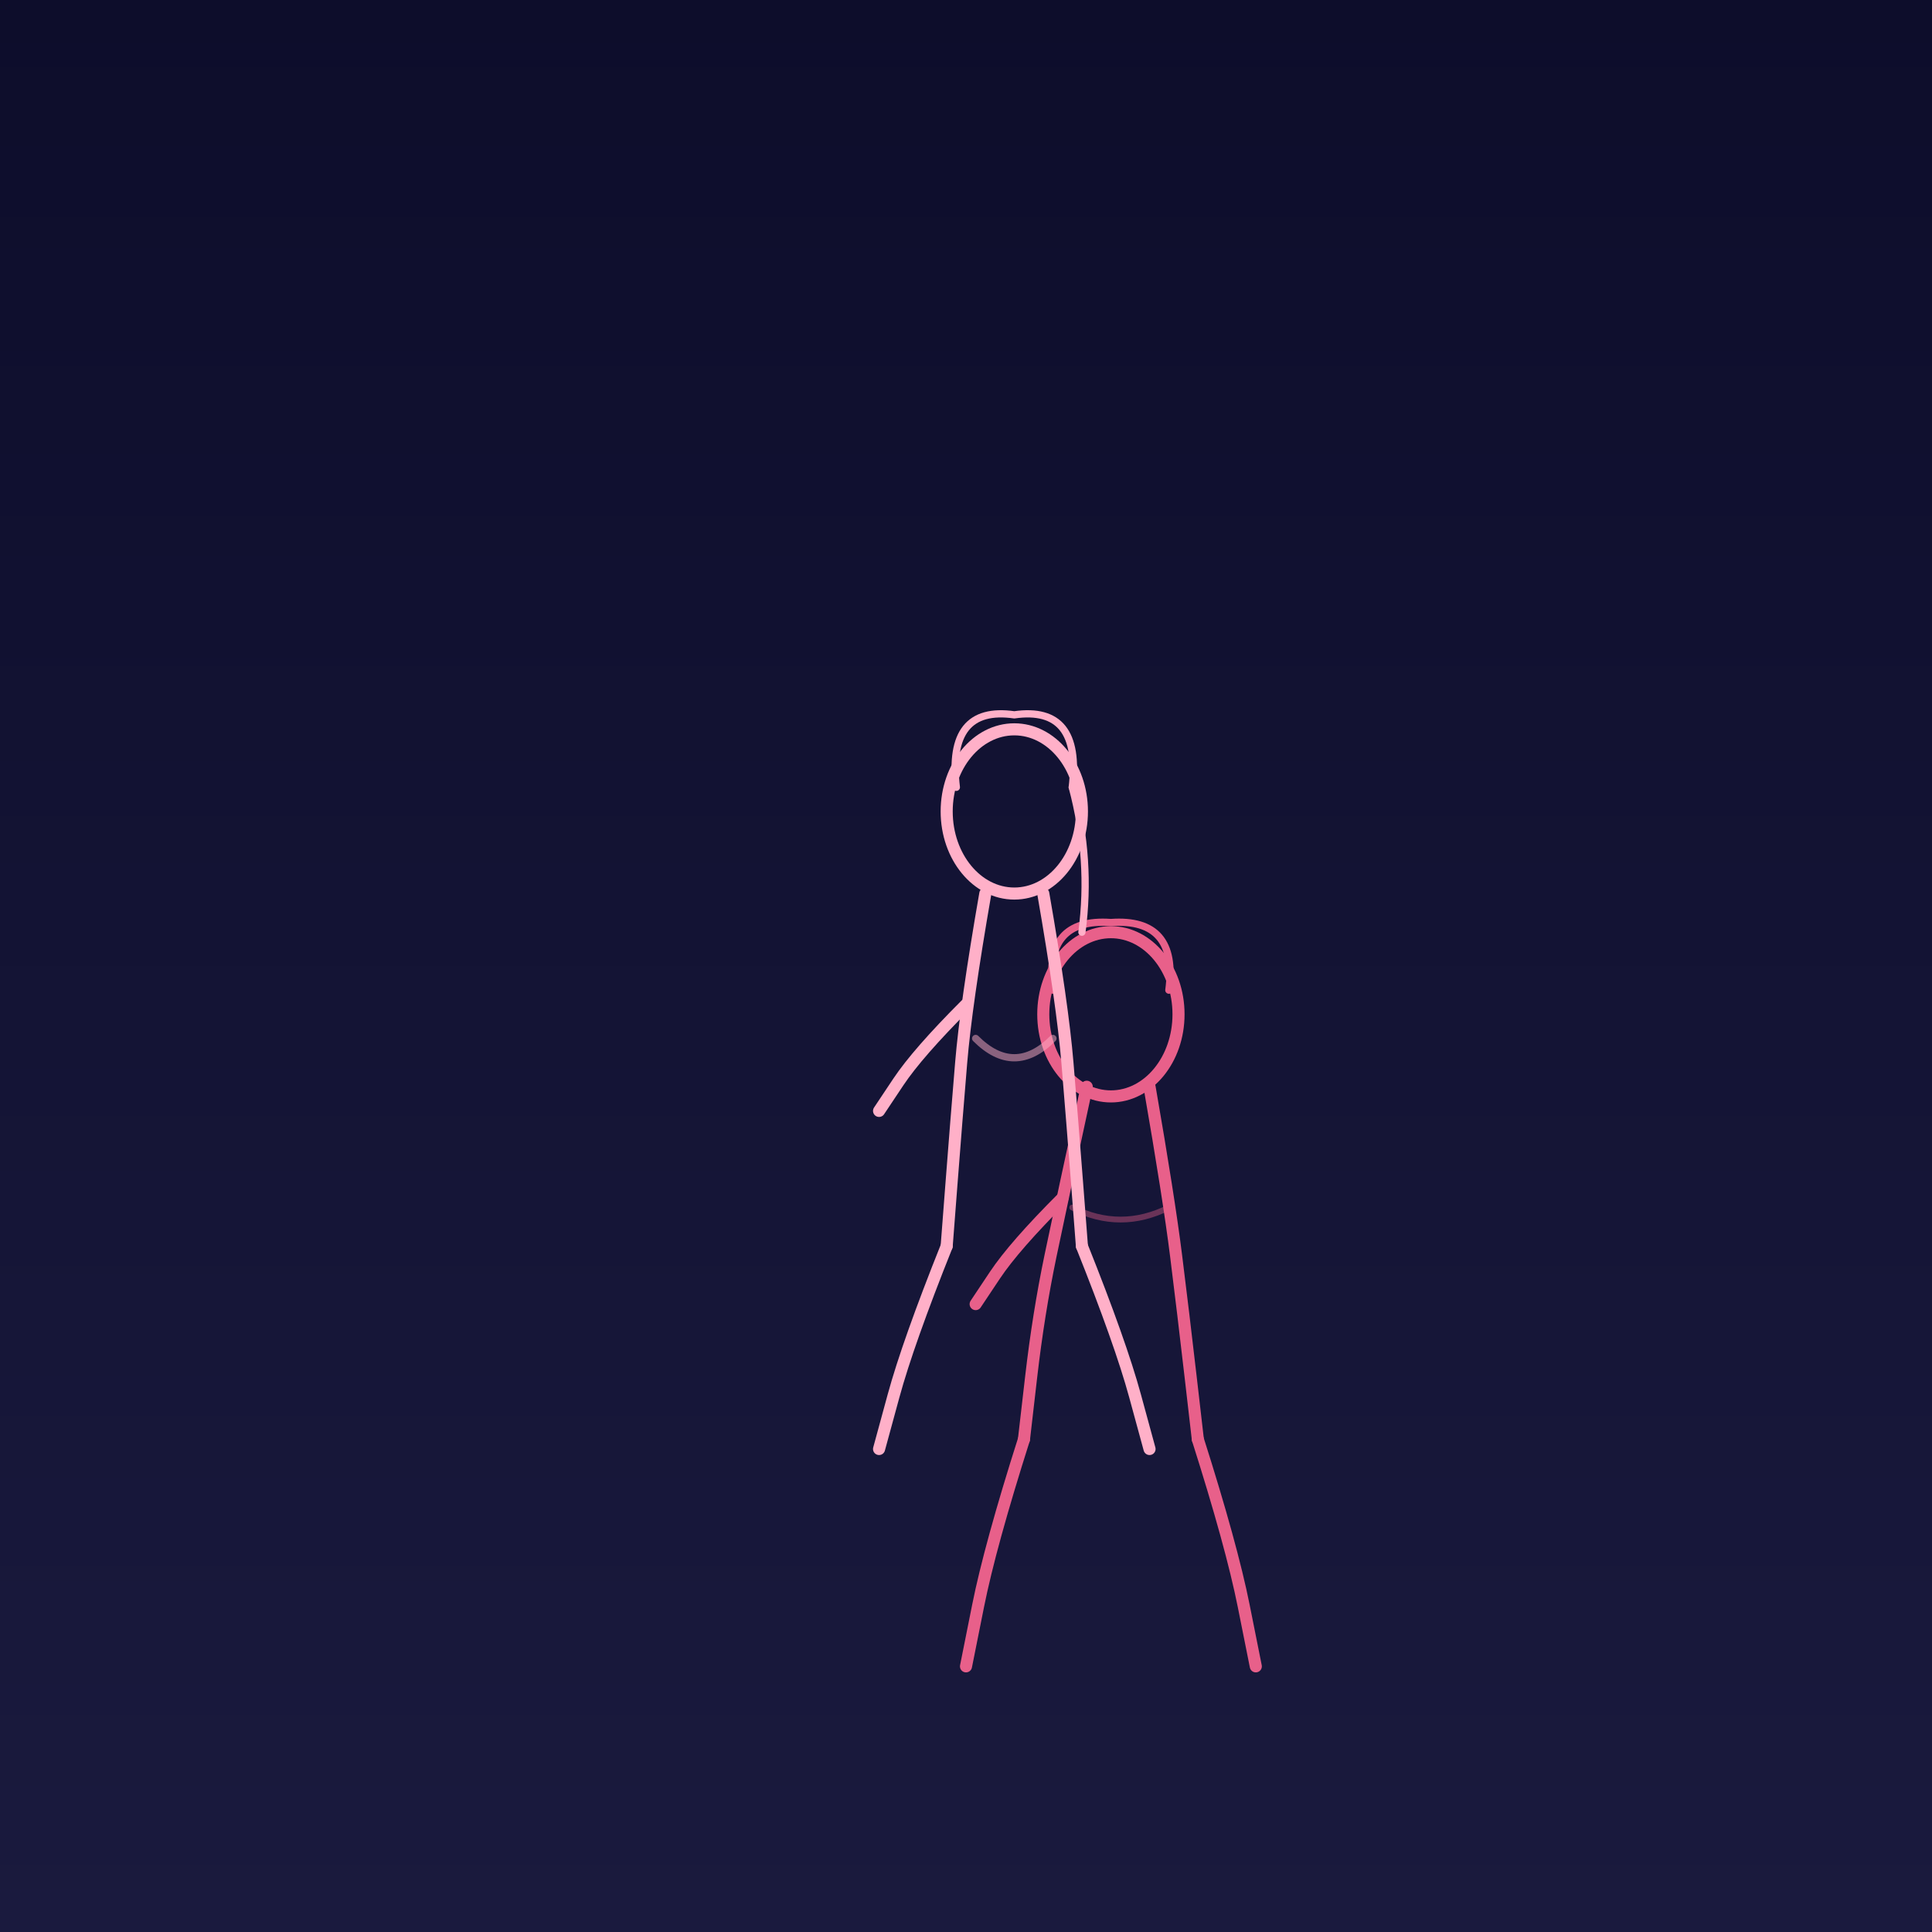
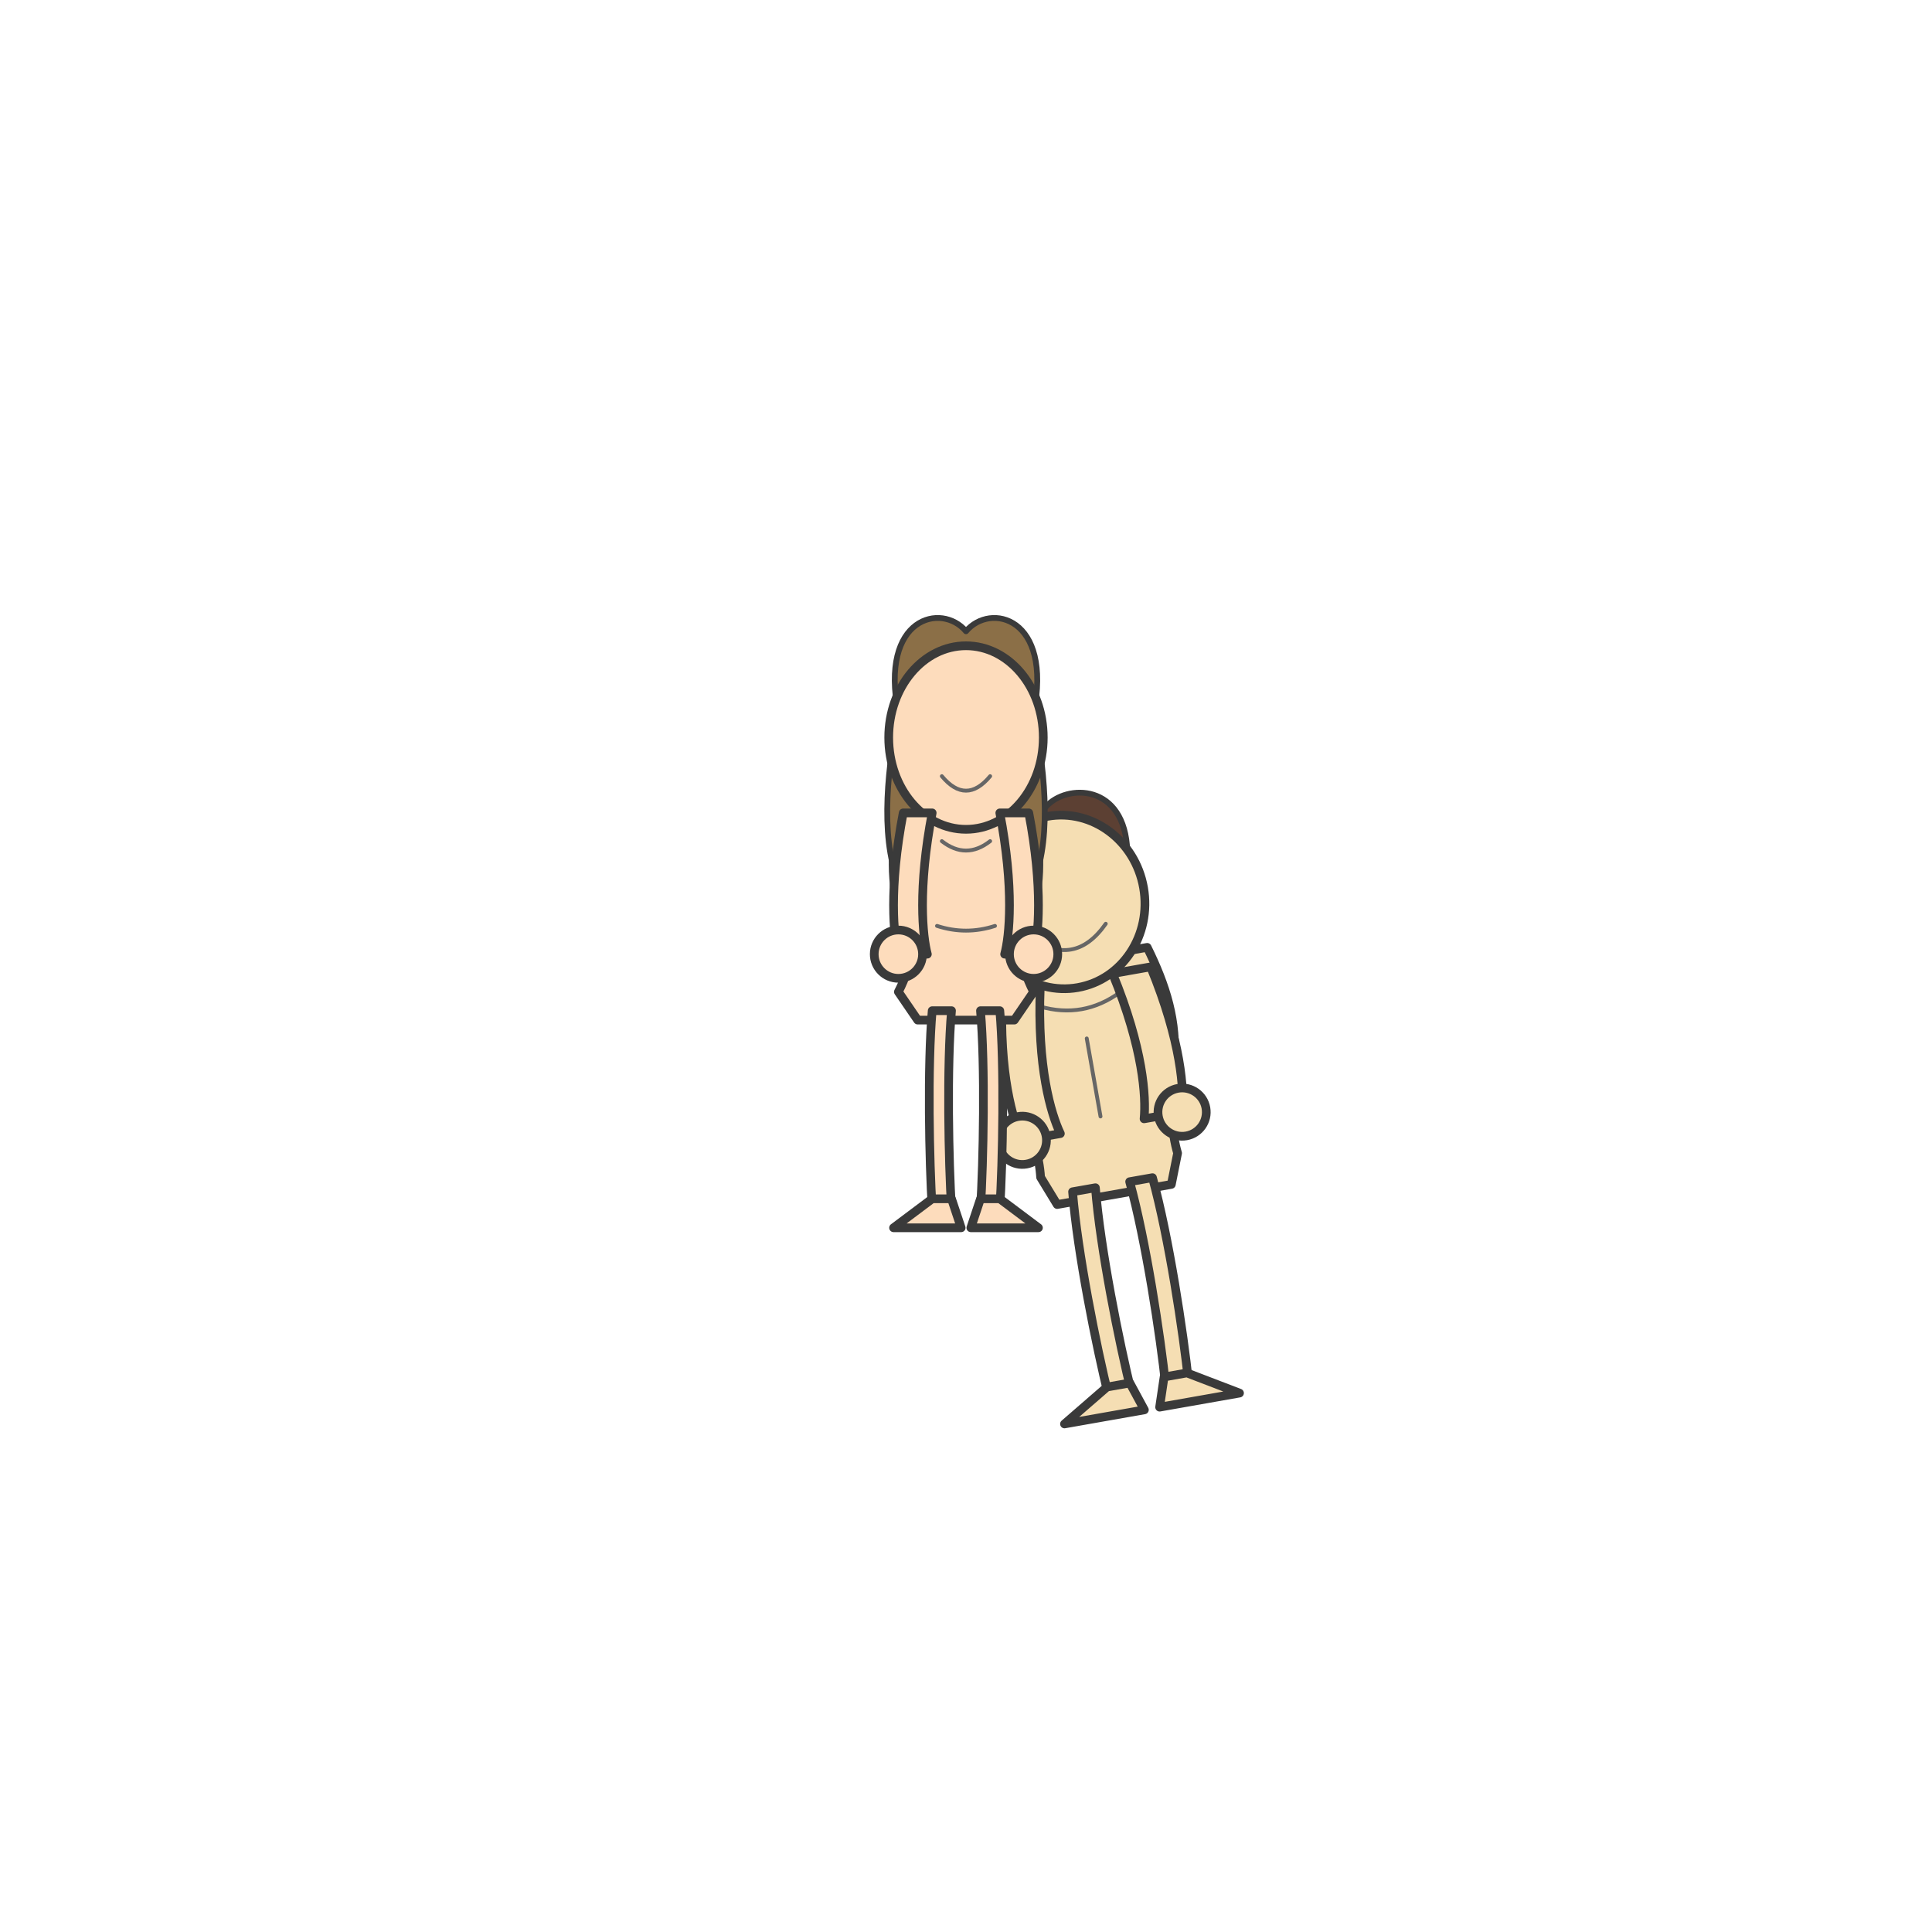
<svg xmlns="http://www.w3.org/2000/svg" viewBox="0 0 400 400" width="400" height="400">
-   <defs>
-     <linearGradient id="bg" x1="0" y1="0" x2="0" y2="1">
-       <stop offset="0%" stop-color="#0d0d2b" />
-       <stop offset="100%" stop-color="#1a1a3e" />
-     </linearGradient>
-   </defs>
-   <rect width="400" height="400" fill="url(#bg)" />
-   <ellipse cx="230" cy="210" rx="14" ry="17" fill="none" stroke="#E8608A" stroke-width="2.5" stroke-linecap="round" />
-   <path d="M218,205 Q216,190 230,191 Q244,190 242,205" fill="none" stroke="#E8608A" stroke-width="1.5" stroke-linecap="round" stroke-linejoin="round" opacity="1" />
-   <path d="M225,225 Q220,248 217.5,260.0 Q215,272 213.5,285.0 L212,298" fill="none" stroke="#E8608A" stroke-width="2.5" stroke-linecap="round" stroke-linejoin="round" opacity="1" />
-   <path d="M238,225 Q242,248 243.5,260.0 Q245,272 246.5,285.0 L248,298" fill="none" stroke="#E8608A" stroke-width="2.5" stroke-linecap="round" stroke-linejoin="round" opacity="1" />
-   <path d="M222,250 Q232,255 242,250" fill="none" stroke="#E8608A" stroke-width="1.2" stroke-linecap="round" stroke-linejoin="round" opacity="0.4" />
-   <path d="M212,298 Q205,320 202.5,332.5 L200,345" fill="none" stroke="#E8608A" stroke-width="2.5" stroke-linecap="round" stroke-linejoin="round" opacity="1" />
-   <path d="M248,298 Q255,320 257.5,332.5 L260,345" fill="none" stroke="#E8608A" stroke-width="2.5" stroke-linecap="round" stroke-linejoin="round" opacity="1" />
-   <path d="M220,248 Q210,258 206.0,264.0 L202,270" fill="none" stroke="#E8608A" stroke-width="2.5" stroke-linecap="round" stroke-linejoin="round" opacity="1" />
-   <ellipse cx="210" cy="168" rx="14" ry="17" fill="none" stroke="#FFB0C8" stroke-width="2.5" stroke-linecap="round" />
-   <path d="M198,163 Q196,146 210,148 Q224,146 222,163" fill="none" stroke="#FFB0C8" stroke-width="1.5" stroke-linecap="round" stroke-linejoin="round" opacity="1" />
-   <path d="M222,163 Q226,178 224,193" fill="none" stroke="#FFB0C8" stroke-width="1.5" stroke-linecap="round" stroke-linejoin="round" opacity="1" />
-   <path d="M204,185 Q200,208 199.0,220.0 Q198,232 197.0,245.0 L196,258" fill="none" stroke="#FFB0C8" stroke-width="2.5" stroke-linecap="round" stroke-linejoin="round" opacity="1" />
-   <path d="M216,185 Q220,208 221.0,220.0 Q222,232 223.0,245.0 L224,258" fill="none" stroke="#FFB0C8" stroke-width="2.5" stroke-linecap="round" stroke-linejoin="round" opacity="1" />
-   <path d="M202,215 Q210,223 218,215" fill="none" stroke="#FFB0C8" stroke-width="1.5" stroke-linecap="round" stroke-linejoin="round" opacity="0.5" />
-   <path d="M196,258 Q188,278 185.0,289.0 L182,300" fill="none" stroke="#FFB0C8" stroke-width="2.5" stroke-linecap="round" stroke-linejoin="round" opacity="1" />
-   <path d="M224,258 Q232,278 235.0,289.0 L238,300" fill="none" stroke="#FFB0C8" stroke-width="2.5" stroke-linecap="round" stroke-linejoin="round" opacity="1" />
-   <path d="M200,208 Q190,218 186.0,224.0 L182,230" fill="none" stroke="#FFB0C8" stroke-width="2.5" stroke-linecap="round" stroke-linejoin="round" opacity="1" />
+   <rect width="400" height="400" fill="#FFFFFF" />
+   <g transform="rotate(-10,225,215)">
+     <path d="M209.4,198.6 C207.0,206.8 205.8,215 208.2,223.2 C210.6,231.4 211.08,237.55 210.6,241.65 L213.0,247.8 L237.0,247.8 L239.4,241.65 C238.92,237.55 239.4,231.4 241.8,223.2 C244.2,215 243.0,206.8 240.6,198.6 Z" fill="#F5DEB3" stroke="#3a3a3a" stroke-width="1.8" stroke-linecap="round" stroke-linejoin="round" />
+     <path d="M216.6,206.8 Q225,210.9 233.4,206.8" fill="none" stroke="#666666" stroke-width="0.8" stroke-linecap="round" />
+     <path d="M225,215 L225,231.4" fill="none" stroke="#666666" stroke-width="0.8" stroke-linecap="round" />
+     <path d="M221.4,198.6 L222.12,192.45 L227.88,192.45 L228.6,198.6 Z" fill="#F5DEB3" stroke="#3a3a3a" stroke-width="1.8" stroke-linecap="round" stroke-linejoin="round" />
+     <path d="M210,178.3 C208,164.3 220,162.3 225,166.3 C230,162.3 242,164.3 240,178.3 C238,174.3 230,170.3 225,172.3 C220,170.3 212,174.3 210,178.3 Z" fill="#5C4033" stroke="#3a3a3a" stroke-width="1.2" stroke-linecap="round" stroke-linejoin="round" />
+     <ellipse cx="225" cy="186.3" rx="17" ry="18" fill="#F5DEB3" stroke="#3a3a3a" stroke-width="1.8" />
+     <path d="M217,192.3 Q225,200.3 233,192.3" fill="none" stroke="#666666" stroke-width="0.8" stroke-linecap="round" />
+     <path d="M216.6,245.75 C215.4,258.3 215.88,278.3 216.6,288.8 L221.4,288.8 C220.68,278.3 220.2,258.3 221.4,245.75 Z" fill="#F5DEB3" stroke="#3a3a3a" stroke-width="1.8" stroke-linecap="round" stroke-linejoin="round" />
+     <path d="M228.6,245.75 C229.8,258.3 229.32,278.3 228.6,288.8 L233.4,288.8 C234.12,278.3 234.6,258.3 233.4,245.75 Z" fill="#F5DEB3" stroke="#3a3a3a" stroke-width="1.8" stroke-linecap="round" stroke-linejoin="round" />
+     <path d="M216.6,286.8 L206.6,292.8 L223.4,292.8 L221.4,286.8 Z" fill="#F5DEB3" stroke="#3a3a3a" stroke-width="1.8" stroke-linecap="round" stroke-linejoin="round" />
+     <path d="M228.6,286.8 L226.6,292.8 L243.4,292.8 L233.4,286.8 Z" fill="#F5DEB3" stroke="#3a3a3a" stroke-width="1.8" stroke-linecap="round" stroke-linejoin="round" />
+     <path d="M209.4,202.7 C205.8,219.1 207.0,229.1 208.2,233.45 L216.2,233.45 C215.0,229.1 213.8,219.1 217.4,202.7 Z" fill="#F5DEB3" stroke="#3a3a3a" stroke-width="1.8" stroke-linecap="round" stroke-linejoin="round" />
+     <path d="M232.6,202.7 C236.2,219.1 235.0,229.1 233.8,233.45 L241.8,233.45 C243.0,229.1 244.2,219.1 240.6,202.7 Z" fill="#F5DEB3" stroke="#3a3a3a" stroke-width="1.8" stroke-linecap="round" stroke-linejoin="round" />
+     <ellipse cx="208.2" cy="233.45" rx="5" ry="5" fill="#F5DEB3" stroke="#3a3a3a" stroke-width="1.8" />
+     <ellipse cx="241.8" cy="233.45" rx="5" ry="5" fill="#F5DEB3" stroke="#3a3a3a" stroke-width="1.8" />
+   </g>
+   <path d="M187.0,164.4 C185.0,172.2 184.0,180 186.0,187.8 C190.0,193.65 189.0,199.5 186.0,205.35 L190.0,211.2 L210.0,211.2 L214.0,205.35 C211.0,199.5 210.0,193.65 214.0,187.8 C216.0,180 215.0,172.2 213.0,164.4 Z" fill="#FDDCBC" stroke="#3a3a3a" stroke-width="1.8" stroke-linecap="round" stroke-linejoin="round" />
+   <path d="M195.0,174.15 Q200,178.05 205.0,174.15" fill="none" stroke="#666666" stroke-width="0.8" stroke-linecap="round" />
+   <path d="M194.0,191.7 Q200,193.65 206.0,191.7" fill="none" stroke="#666666" stroke-width="0.8" stroke-linecap="round" />
+   <path d="M197.0,164.4 L197.6,158.55 L202.4,158.55 L203.0,164.4 Z" fill="#FDDCBC" stroke="#3a3a3a" stroke-width="1.8" stroke-linecap="round" stroke-linejoin="round" />
+   <path d="M186,147.7 C182,127.7 195,124.7 200,130.7 C205,124.7 218,127.7 214,147.7 C216,157.7 218,172.7 214,182.7 L210,177.7 C208,167.7 210,157.7 212,150.7 L188,150.7 C190,157.7 192,167.7 190,177.7 L186,182.7 C182,172.7 184,157.7 186,147.7 Z" fill="#8B6F47" stroke="#3a3a3a" stroke-width="1.2" stroke-linecap="round" stroke-linejoin="round" />
+   <ellipse cx="200" cy="152.7" rx="16" ry="19" fill="#FDDCBC" stroke="#3a3a3a" stroke-width="1.8" />
+   <path d="M195,160.7 Q200,166.7 205,160.7" fill="none" stroke="#666666" stroke-width="0.8" stroke-linecap="round" />
+   <path d="M193.0,209.25 C192.0,220.7 192.4,240.7 193.0,250.2 L197.0,250.2 C196.4,240.7 196.0,220.7 197.0,209.25 Z" fill="#FDDCBC" stroke="#3a3a3a" stroke-width="1.8" stroke-linecap="round" stroke-linejoin="round" />
+   <path d="M203.0,209.25 C204.0,220.7 203.6,240.7 203.0,250.2 L207.0,250.2 C207.6,240.7 208.0,220.7 207.0,209.25 Z" fill="#FDDCBC" stroke="#3a3a3a" stroke-width="1.8" stroke-linecap="round" stroke-linejoin="round" />
+   <path d="M193.0,248.2 L185.0,254.2 L199.0,254.2 L197.0,248.2 Z" fill="#FDDCBC" stroke="#3a3a3a" stroke-width="1.8" stroke-linecap="round" stroke-linejoin="round" />
+   <path d="M203.0,248.2 L201.0,254.2 L215.0,254.2 L207.0,248.2 Z" fill="#FDDCBC" stroke="#3a3a3a" stroke-width="1.8" stroke-linecap="round" stroke-linejoin="round" />
+   <path d="M187.0,168.3 C184.0,183.9 185.0,193.9 186.0,197.55 L192.0,197.55 C191.0,193.9 190.0,183.9 193.0,168.3 Z" fill="#FDDCBC" stroke="#3a3a3a" stroke-width="1.8" stroke-linecap="round" stroke-linejoin="round" />
+   <path d="M207.0,168.3 C210.0,183.9 209.0,193.9 208.0,197.55 L214.0,197.55 C215.0,193.9 216.0,183.9 213.0,168.3 Z" fill="#FDDCBC" stroke="#3a3a3a" stroke-width="1.8" stroke-linecap="round" stroke-linejoin="round" />
+   <ellipse cx="186.0" cy="197.55" rx="5" ry="5" fill="#FDDCBC" stroke="#3a3a3a" stroke-width="1.8" />
+   <ellipse cx="214.0" cy="197.55" rx="5" ry="5" fill="#FDDCBC" stroke="#3a3a3a" stroke-width="1.8" />
</svg>
